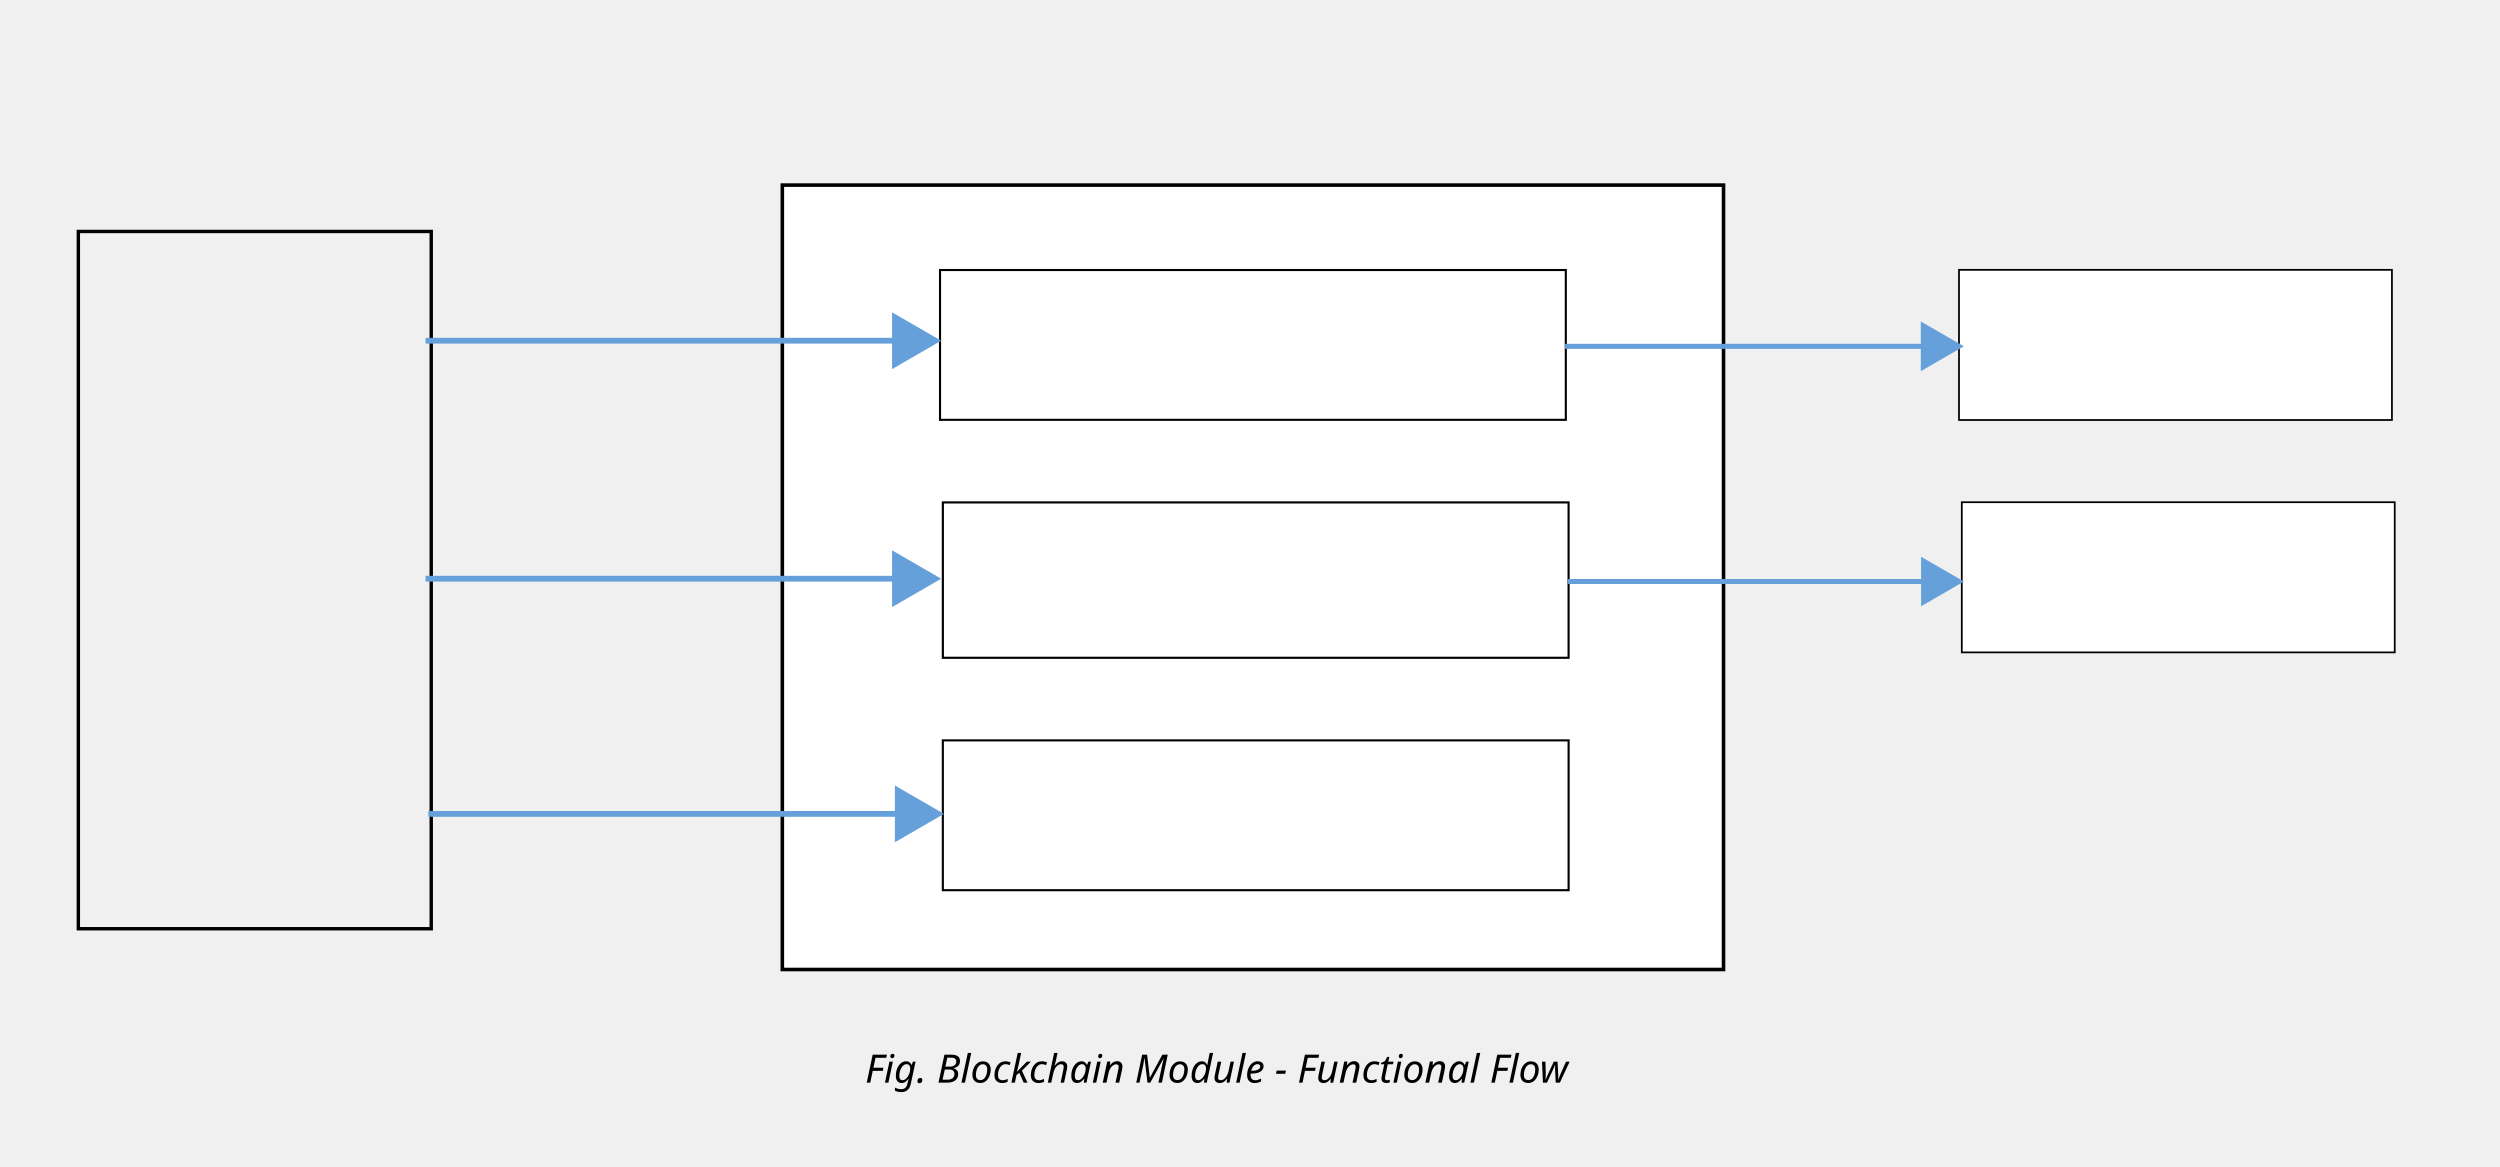
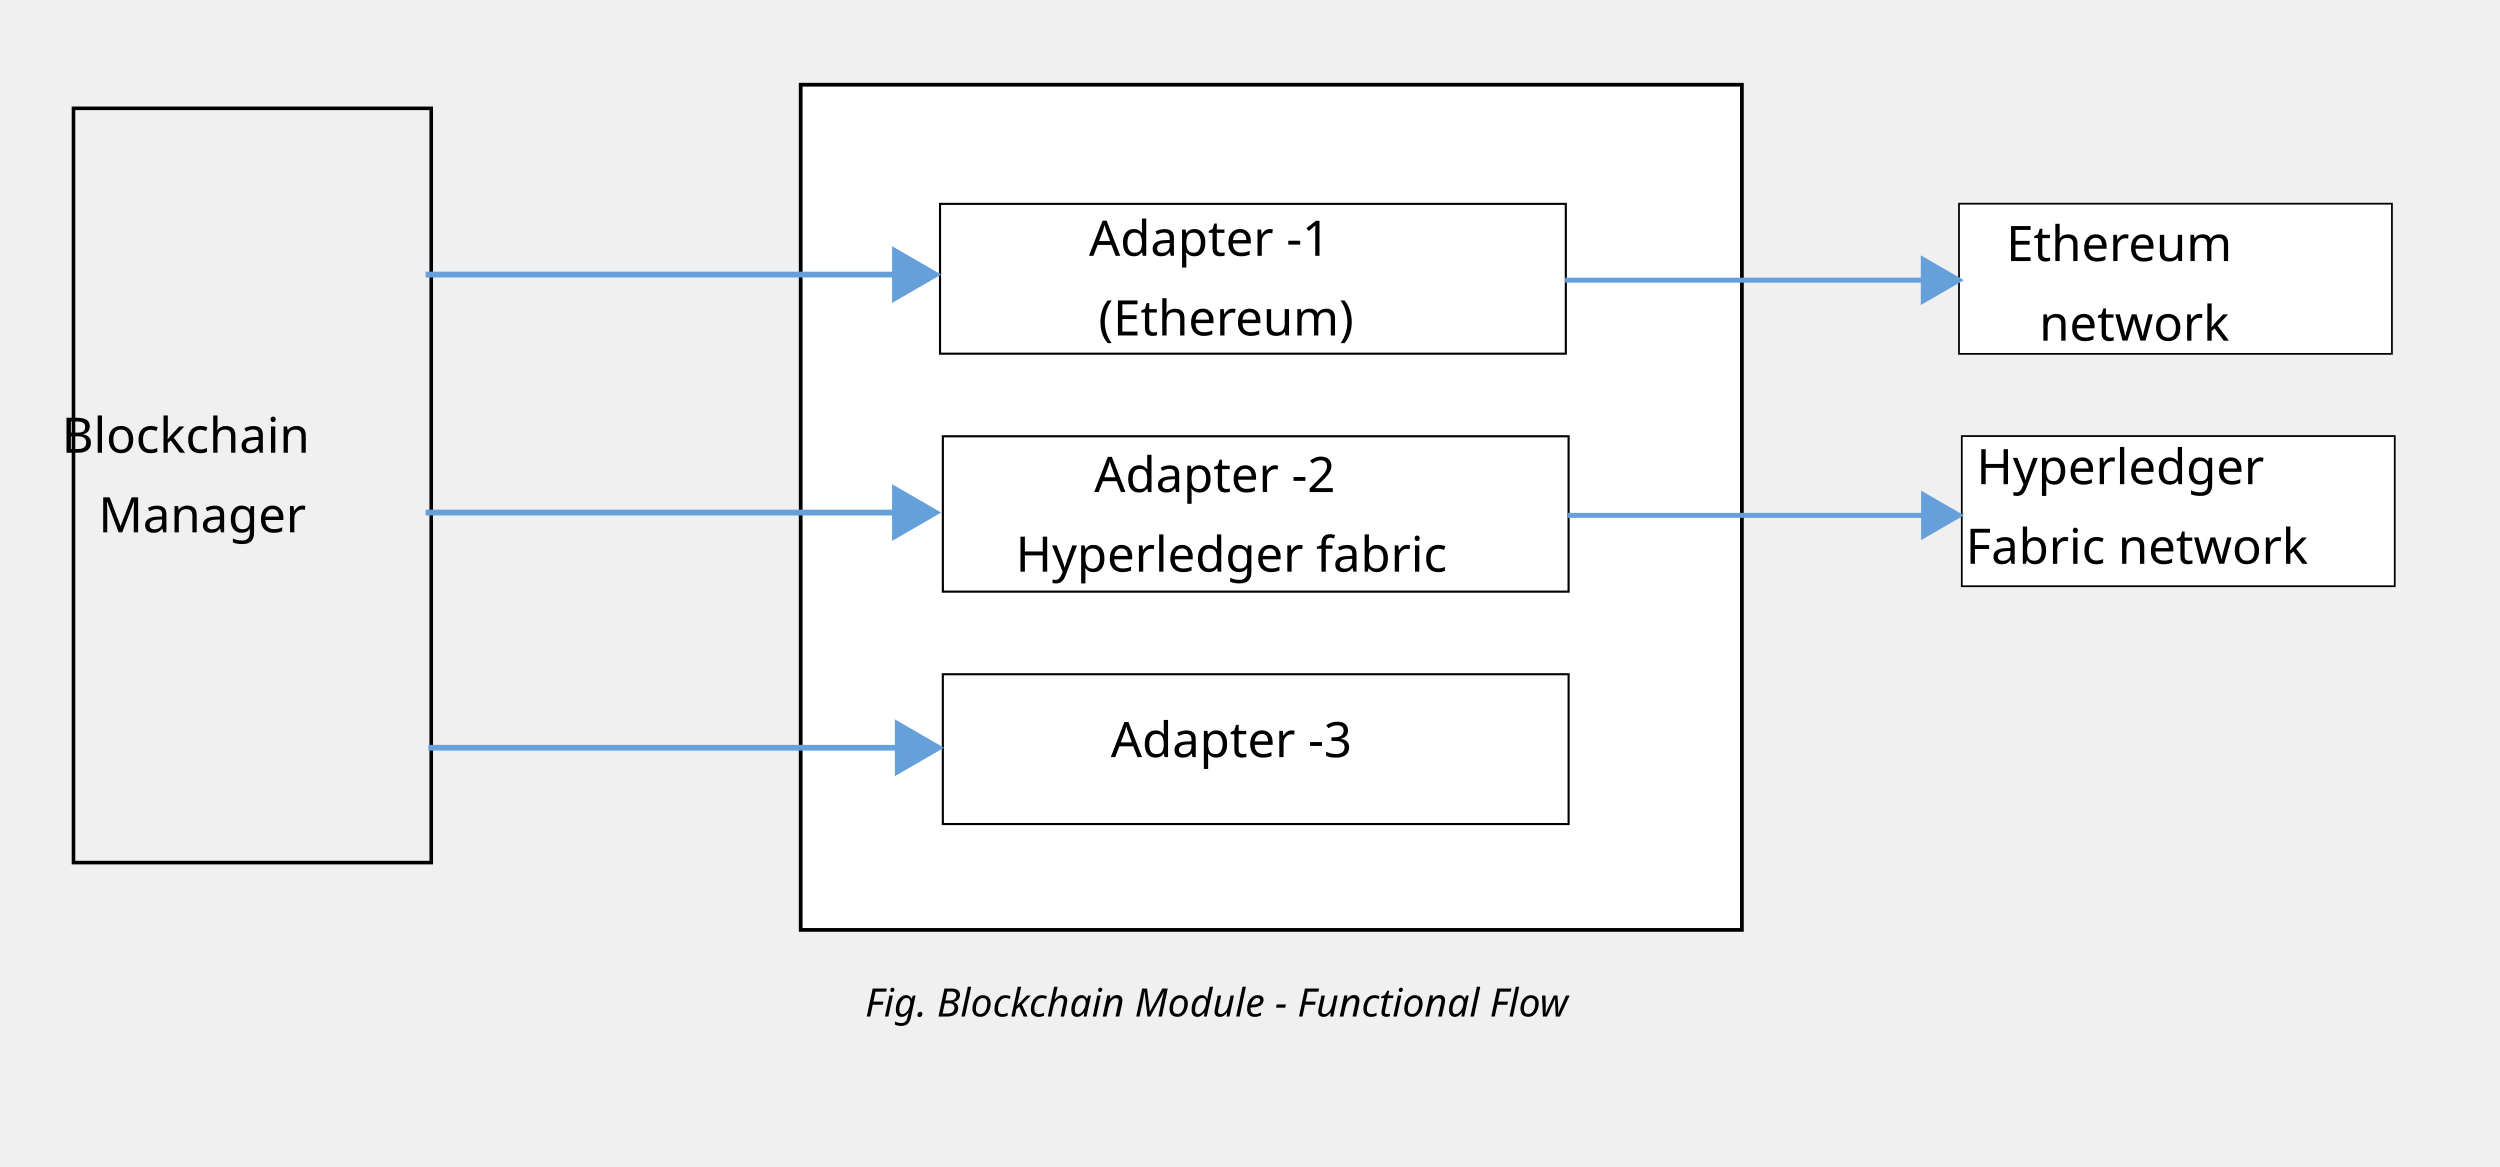
- <svg xmlns="http://www.w3.org/2000/svg" width="180mm" height="84mm" viewBox="0 0 637.795 297.638" id="svg2" version="1.1">
+ <svg xmlns="http://www.w3.org/2000/svg" width="180mm" height="84mm" viewBox="0 0 637.795 297.638" id="svg2" version="1.1" type="image/svg+xml">
  <defs id="defs4">
    <marker orient="auto" refY="0" refX="0" id="TriangleOutL" style="overflow:visible">
      <path id="path4476" d="m 5.77,0 -8.65,5 0,-10 8.65,5 z" style="fill:#65a0da;fill-opacity:1;fill-rule:evenodd;stroke:#65a0da;stroke-width:1pt;stroke-opacity:1" transform="scale(0.8,0.8)" />
    </marker>
    <marker orient="auto" refY="0" refX="0" id="TriangleOutL-9" style="overflow:visible">
      <path id="path4476-2" d="m 5.77,0 -8.65,5 0,-10 8.65,5 z" style="fill:#65a0da;fill-opacity:1;fill-rule:evenodd;stroke:#65a0da;stroke-width:1pt;stroke-opacity:1" transform="scale(0.8,0.8)" />
    </marker>
    <marker orient="auto" refY="0" refX="0" id="TriangleOutL-6" style="overflow:visible">
      <path id="path4476-4" d="m 5.77,0 -8.65,5 0,-10 8.65,5 z" style="fill:#65a0da;fill-opacity:1;fill-rule:evenodd;stroke:#65a0da;stroke-width:1pt;stroke-opacity:1" transform="scale(0.8,0.8)" />
    </marker>
    <marker orient="auto" refY="0" refX="0" id="TriangleOutL-5" style="overflow:visible">
      <path id="path4476-0" d="m 5.77,0 -8.65,5 0,-10 8.65,5 z" style="fill:#65a0da;fill-opacity:1;fill-rule:evenodd;stroke:#65a0da;stroke-width:1pt;stroke-opacity:1" transform="scale(0.8,0.8)" />
    </marker>
    <marker orient="auto" refY="0" refX="0" id="TriangleOutL-8" style="overflow:visible">
      <path id="path4476-7" d="m 5.77,0 -8.65,5 0,-10 8.65,5 z" style="fill:#65a0da;fill-opacity:1;fill-rule:evenodd;stroke:#65a0da;stroke-width:1pt;stroke-opacity:1" transform="scale(0.8,0.8)" />
    </marker>
    <marker orient="auto" refY="0" refX="0" id="TriangleOutL-7" style="overflow:visible">
      <path id="path4476-27" d="m 5.77,0 -8.65,5 0,-10 8.65,5 z" style="fill:#65a0da;fill-opacity:1;fill-rule:evenodd;stroke:#65a0da;stroke-width:1pt;stroke-opacity:1" transform="scale(0.8,0.8)" />
    </marker>
    <marker orient="auto" refY="0" refX="0" id="TriangleOutL-2" style="overflow:visible">
      <path id="path4476-6" d="m 5.77,0 -8.65,5 0,-10 8.65,5 z" style="fill:#65a0da;fill-opacity:1;fill-rule:evenodd;stroke:#65a0da;stroke-width:1pt;stroke-opacity:1" transform="scale(0.8,0.8)" />
    </marker>
  </defs>
  <g id="layer1" transform="translate(0,-754.725)">
    <flowRoot xml:space="preserve" id="flowRoot4167" style="font-style:normal;font-variant:normal;font-weight:normal;font-stretch:normal;font-size:30px;line-height:125%;font-family:'DejaVu Sans';-inkscape-font-specification:'DejaVu Sans';letter-spacing:0px;word-spacing:0px;fill:#000000;fill-opacity:1;stroke:none;stroke-width:1px;stroke-linecap:butt;stroke-linejoin:miter;stroke-opacity:1">
      <flowRegion id="flowRegion4169">
        <rect id="rect4171" width="190" height="140" x="180" y="862.362" style="font-style:normal;font-variant:normal;font-weight:normal;font-stretch:normal;font-family:'DejaVu Sans';-inkscape-font-specification:'DejaVu Sans'" />
      </flowRegion>
      <flowPara id="flowPara4173" />
    </flowRoot>
    <flowRoot xml:space="preserve" id="flowRoot5218" style="font-style:normal;font-weight:normal;font-size:12.5px;line-height:125%;font-family:sans-serif;letter-spacing:0px;word-spacing:0px;fill:#000000;fill-opacity:1;stroke:none;stroke-width:1px;stroke-linecap:butt;stroke-linejoin:miter;stroke-opacity:1">
      <flowRegion id="flowRegion5220">
        <rect id="rect5222" width="50" height="20" x="250" y="602.362" />
      </flowRegion>
      <flowPara id="flowPara5224" />
    </flowRoot>
-     <text xml:space="preserve" style="font-style:italic;font-variant:normal;font-weight:normal;font-stretch:normal;font-size:10px;line-height:125%;font-family:sans-serif;-inkscape-font-specification:'sans-serif Italic';letter-spacing:0px;word-spacing:0px;fill:#000000;fill-opacity:1;stroke:none;stroke-width:1px;stroke-linecap:butt;stroke-linejoin:miter;stroke-opacity:1" x="220.714" y="1030.934" id="text8452">
-       <tspan id="tspan8454" x="220.714" y="1030.934">Fig. Blockchain Module - Functional Flow</tspan>
+     <text xml:space="preserve" style="font-style:italic;font-variant:normal;font-weight:normal;font-stretch:normal;font-size:10px;line-height:125%;font-family:sans-serif;-inkscape-font-specification:'sans-serif Italic';letter-spacing:0px;word-spacing:0px;fill:#000000;fill-opacity:1;stroke:none;stroke-width:1px;stroke-linecap:butt;stroke-linejoin:miter;stroke-opacity:1" x="220.714" y="1014.059" id="text8452">
+       <tspan id="tspan8454" x="220.714" y="1014.059">Fig. Blockchain Module - Functional Flow</tspan>
    </text>
    <flowRoot xml:space="preserve" id="flowRoot5629" style="font-style:normal;font-weight:normal;font-size:12.5px;line-height:125%;font-family:sans-serif;letter-spacing:0px;word-spacing:0px;fill:#000000;fill-opacity:1;stroke:none;stroke-width:1px;stroke-linecap:butt;stroke-linejoin:miter;stroke-opacity:1">
      <flowRegion id="flowRegion5631">
        <rect id="rect5633" width="700" height="400" x="-40" y="-21.496" />
      </flowRegion>
      <flowPara id="flowPara5635" />
    </flowRoot>
    <flowRoot xml:space="preserve" id="flowRoot4405" style="font-style:normal;font-weight:normal;font-size:11.25px;line-height:125%;font-family:sans-serif;text-align:start;letter-spacing:0px;word-spacing:0px;text-anchor:start;fill:#000000;fill-opacity:1;stroke:none;stroke-width:1px;stroke-linecap:butt;stroke-linejoin:miter;stroke-opacity:1" transform="translate(0,683.8587)">
      <flowRegion id="flowRegion4407">
        <rect id="rect4409" width="50" height="30" x="30" y="228.504" style="font-size:11.25px" />
      </flowRegion>
      <flowPara id="flowPara4411" />
    </flowRoot>
    <flowRoot xml:space="preserve" id="flowRoot4413" style="font-style:normal;font-weight:normal;font-size:12.5px;line-height:125%;font-family:sans-serif;text-align:start;letter-spacing:0px;word-spacing:0px;text-anchor:start;fill:#000000;fill-opacity:1;stroke:none;stroke-width:1px;stroke-linecap:butt;stroke-linejoin:miter;stroke-opacity:1" transform="translate(0,683.8587)">
      <flowRegion id="flowRegion4415">
        <rect id="rect4417" width="50" height="20" x="30" y="228.504" />
      </flowRegion>
      <flowPara id="flowPara4419">Blockchai</flowPara>
    </flowRoot>
    <flowRoot xml:space="preserve" id="flowRoot4429" style="font-style:normal;font-weight:normal;font-size:11.25px;line-height:125%;font-family:sans-serif;text-align:start;letter-spacing:0px;word-spacing:0px;text-anchor:start;fill:#000000;fill-opacity:1;stroke:none;stroke-width:1px;stroke-linecap:butt;stroke-linejoin:miter;stroke-opacity:1" transform="translate(0,683.8587)">
      <flowRegion id="flowRegion4431">
        <rect id="rect4433" width="140" height="30" x="50" y="68.504" style="font-size:11.25px" />
      </flowRegion>
      <flowPara id="flowPara4435" />
    </flowRoot>
    <flowRoot xml:space="preserve" id="flowRoot4445" style="font-style:normal;font-weight:normal;font-size:12.5px;line-height:125%;font-family:sans-serif;text-align:start;letter-spacing:0px;word-spacing:0px;text-anchor:start;fill:#000000;fill-opacity:1;stroke:none;stroke-width:1px;stroke-linecap:butt;stroke-linejoin:miter;stroke-opacity:1" transform="translate(0,683.8587)">
      <flowRegion id="flowRegion4447">
        <rect id="rect4449" width="90" height="30" x="70" y="118.504" />
      </flowRegion>
      <flowPara id="flowPara4451" />
    </flowRoot>
-     <rect style="opacity:1;fill:none;fill-opacity:1;stroke:#000000;stroke-width:0.871;stroke-linecap:butt;stroke-linejoin:miter;stroke-miterlimit:4;stroke-dasharray:none;stroke-opacity:1" id="rect4206" width="90.029" height="177.886" x="19.985" y="813.777" />
-     <rect style="opacity:1;fill:#ffffff;fill-opacity:1;stroke:#000000;stroke-width:0.917;stroke-linecap:butt;stroke-linejoin:miter;stroke-miterlimit:4;stroke-dasharray:none;stroke-opacity:1" id="rect4206-1" width="240.116" height="200.116" x="199.585" y="801.947" />
-     <rect style="opacity:1;fill:#ffffff;fill-opacity:1;stroke:#000000;stroke-width:0.448;stroke-linecap:butt;stroke-linejoin:miter;stroke-miterlimit:4;stroke-dasharray:none;stroke-opacity:1" id="rect4206-4" width="110.452" height="38.309" x="499.774" y="823.565" />
-     <rect style="opacity:1;fill:#ffffff;fill-opacity:1;stroke:#000000;stroke-width:0.448;stroke-linecap:butt;stroke-linejoin:miter;stroke-miterlimit:4;stroke-dasharray:none;stroke-opacity:1" id="rect4206-4-9" width="110.452" height="38.309" x="500.488" y="882.851" />
-     <rect style="opacity:1;fill:#ffffff;fill-opacity:1;stroke:#000000;stroke-width:0.538;stroke-linecap:butt;stroke-linejoin:miter;stroke-miterlimit:4;stroke-dasharray:none;stroke-opacity:1" id="rect4206-4-2" width="159.648" height="38.22" x="239.819" y="823.61" />
-     <rect style="opacity:1;fill:#ffffff;fill-opacity:1;stroke:#000000;stroke-width:0.547;stroke-linecap:butt;stroke-linejoin:miter;stroke-miterlimit:4;stroke-dasharray:none;stroke-opacity:1" id="rect4206-4-2-0" width="159.638" height="39.638" x="240.538" y="882.901" />
-     <rect style="opacity:1;fill:#ffffff;fill-opacity:1;stroke:#000000;stroke-width:0.538;stroke-linecap:butt;stroke-linejoin:miter;stroke-miterlimit:4;stroke-dasharray:none;stroke-opacity:1" id="rect4206-4-2-6" width="159.648" height="38.22" x="240.533" y="943.61" />
-     <path style="fill:#65a0da;fill-opacity:1;fill-rule:evenodd;stroke:#65a0da;stroke-width:1.471;stroke-linecap:butt;stroke-linejoin:miter;stroke-miterlimit:4;stroke-dasharray:none;stroke-dashoffset:0;stroke-opacity:1;marker-end:url(#TriangleOutL)" d="m 108.571,841.648 c 123.183,0 123.183,0 123.183,0" id="path4297" />
-     <path style="fill:#65a0da;fill-opacity:1;fill-rule:evenodd;stroke:#65a0da;stroke-width:1.471;stroke-linecap:butt;stroke-linejoin:miter;stroke-miterlimit:4;stroke-dasharray:none;stroke-dashoffset:0;stroke-opacity:1;marker-end:url(#TriangleOutL-5)" d="m 108.571,902.363 c 123.183,0 123.183,0 123.183,0" id="path4297-4" />
-     <path style="fill:#65a0da;fill-opacity:1;fill-rule:evenodd;stroke:#65a0da;stroke-width:1.471;stroke-linecap:butt;stroke-linejoin:miter;stroke-miterlimit:4;stroke-dasharray:none;stroke-dashoffset:0;stroke-opacity:1;marker-end:url(#TriangleOutL-8)" d="m 109.286,962.363 c 123.183,0 123.183,0 123.183,0" id="path4297-1" />
-     <path style="fill:#65a0da;fill-opacity:1;fill-rule:evenodd;stroke:#65a0da;stroke-width:1.288;stroke-linecap:butt;stroke-linejoin:miter;stroke-miterlimit:4;stroke-dasharray:none;stroke-dashoffset:0;stroke-opacity:1;marker-end:url(#TriangleOutL-7)" d="m 399.286,843.077 c 94.399,0 94.399,0 94.399,0" id="path4297-2" />
-     <path style="fill:#65a0da;fill-opacity:1;fill-rule:evenodd;stroke:#65a0da;stroke-width:1.283;stroke-linecap:butt;stroke-linejoin:miter;stroke-miterlimit:4;stroke-dasharray:none;stroke-dashoffset:0;stroke-opacity:1;marker-end:url(#TriangleOutL-2)" d="m 400,903.077 c 93.746,0 93.746,0 93.746,0" id="path4297-10" />
-     <flowRoot xml:space="preserve" id="flowRoot6775" style="font-style:normal;font-weight:normal;font-size:12.5px;line-height:125%;font-family:sans-serif;text-align:center;letter-spacing:0px;word-spacing:0px;text-anchor:middle;fill:#000000;fill-opacity:1;stroke:none;stroke-width:1px;stroke-linecap:butt;stroke-linejoin:miter;stroke-opacity:1;" transform="translate(0,754.7249)">
-       <flowRegion id="flowRegion6777">
-         <rect id="rect6779" width="70" height="30" x="30" y="127.638" style="text-align:center;text-anchor:middle" />
-       </flowRegion>
-       <flowPara id="flowPara6781">Blockchain </flowPara>
-       <flowPara id="flowPara6783">Manager</flowPara>
-     </flowRoot>
-     <flowRoot xml:space="preserve" id="flowRoot6785" style="font-style:normal;font-weight:normal;font-size:12.5px;line-height:125%;font-family:sans-serif;text-align:start;letter-spacing:0px;word-spacing:0px;text-anchor:start;fill:#000000;fill-opacity:1;stroke:none;stroke-width:1px;stroke-linecap:butt;stroke-linejoin:miter;stroke-opacity:1" transform="translate(8.571426,796.8677)">
+     <rect style="opacity:1;fill:none;fill-opacity:1;stroke:#000000;stroke-width:0.912;stroke-linecap:butt;stroke-linejoin:miter;stroke-miterlimit:4;stroke-dasharray:none;stroke-opacity:1" id="rect4206" width="91.265" height="192.425" x="18.75" y="782.363" />
+     <rect style="opacity:1;fill:#ffffff;fill-opacity:1;stroke:#000000;stroke-width:0.952;stroke-linecap:butt;stroke-linejoin:miter;stroke-miterlimit:4;stroke-dasharray:none;stroke-opacity:1" id="rect4206-1" width="240.116" height="215.625" x="204.272" y="776.336" />
+     <rect style="opacity:1;fill:#ffffff;fill-opacity:1;stroke:#000000;stroke-width:0.448;stroke-linecap:butt;stroke-linejoin:miter;stroke-miterlimit:4;stroke-dasharray:none;stroke-opacity:1" id="rect4206-4" width="110.452" height="38.309" x="499.774" y="806.69" />
+     <rect style="opacity:1;fill:#ffffff;fill-opacity:1;stroke:#000000;stroke-width:0.448;stroke-linecap:butt;stroke-linejoin:miter;stroke-miterlimit:4;stroke-dasharray:none;stroke-opacity:1" id="rect4206-4-9" width="110.452" height="38.309" x="500.488" y="865.976" />
+     <rect style="opacity:1;fill:#ffffff;fill-opacity:1;stroke:#000000;stroke-width:0.538;stroke-linecap:butt;stroke-linejoin:miter;stroke-miterlimit:4;stroke-dasharray:none;stroke-opacity:1" id="rect4206-4-2" width="159.648" height="38.22" x="239.819" y="806.735" />
+     <rect style="opacity:1;fill:#ffffff;fill-opacity:1;stroke:#000000;stroke-width:0.547;stroke-linecap:butt;stroke-linejoin:miter;stroke-miterlimit:4;stroke-dasharray:none;stroke-opacity:1" id="rect4206-4-2-0" width="159.638" height="39.638" x="240.538" y="866.026" />
+     <rect style="opacity:1;fill:#ffffff;fill-opacity:1;stroke:#000000;stroke-width:0.538;stroke-linecap:butt;stroke-linejoin:miter;stroke-miterlimit:4;stroke-dasharray:none;stroke-opacity:1" id="rect4206-4-2-6" width="159.648" height="38.22" x="240.533" y="926.735" />
+     <path style="fill:#65a0da;fill-opacity:1;fill-rule:evenodd;stroke:#65a0da;stroke-width:1.471;stroke-linecap:butt;stroke-linejoin:miter;stroke-miterlimit:4;stroke-dasharray:none;stroke-dashoffset:0;stroke-opacity:1;marker-end:url(#TriangleOutL)" d="m 108.571,824.773 c 123.183,0 123.183,0 123.183,0" id="path4297" />
+     <path style="fill:#65a0da;fill-opacity:1;fill-rule:evenodd;stroke:#65a0da;stroke-width:1.471;stroke-linecap:butt;stroke-linejoin:miter;stroke-miterlimit:4;stroke-dasharray:none;stroke-dashoffset:0;stroke-opacity:1;marker-end:url(#TriangleOutL-5)" d="m 108.571,885.488 c 123.183,0 123.183,0 123.183,0" id="path4297-4" />
+     <path style="fill:#65a0da;fill-opacity:1;fill-rule:evenodd;stroke:#65a0da;stroke-width:1.471;stroke-linecap:butt;stroke-linejoin:miter;stroke-miterlimit:4;stroke-dasharray:none;stroke-dashoffset:0;stroke-opacity:1;marker-end:url(#TriangleOutL-8)" d="m 109.286,945.488 c 123.183,0 123.183,0 123.183,0" id="path4297-1" />
+     <path style="fill:#65a0da;fill-opacity:1;fill-rule:evenodd;stroke:#65a0da;stroke-width:1.288;stroke-linecap:butt;stroke-linejoin:miter;stroke-miterlimit:4;stroke-dasharray:none;stroke-dashoffset:0;stroke-opacity:1;marker-end:url(#TriangleOutL-7)" d="m 399.286,826.202 c 94.399,0 94.399,0 94.399,0" id="path4297-2" />
+     <path style="fill:#65a0da;fill-opacity:1;fill-rule:evenodd;stroke:#65a0da;stroke-width:1.283;stroke-linecap:butt;stroke-linejoin:miter;stroke-miterlimit:4;stroke-dasharray:none;stroke-dashoffset:0;stroke-opacity:1;marker-end:url(#TriangleOutL-2)" d="m 400,886.202 c 93.746,0 93.746,0 93.746,0" id="path4297-10" />
+     <flowRoot xml:space="preserve" id="flowRoot6785" style="font-style:normal;font-weight:normal;font-size:12.5px;line-height:125%;font-family:sans-serif;text-align:start;letter-spacing:0px;word-spacing:0px;text-anchor:start;fill:#000000;fill-opacity:1;stroke:none;stroke-width:1px;stroke-linecap:butt;stroke-linejoin:miter;stroke-opacity:1" transform="translate(8.571426,779.9927)">
      <flowRegion id="flowRegion6787">
        <rect id="rect6789" width="190" height="30" x="250" y="7.638" />
      </flowRegion>
      <flowPara id="flowPara6791">Blockchain Adapter</flowPara>
    </flowRoot>
-     <flowRoot xml:space="preserve" id="flowRoot6793" style="fill:black;stroke:none;stroke-opacity:1;stroke-width:1px;stroke-linejoin:miter;stroke-linecap:butt;fill-opacity:1;font-family:sans-serif;font-style:normal;font-weight:normal;font-size:12.5px;line-height:125%;letter-spacing:0px;word-spacing:0px;text-anchor:start;text-align:start">
+     <flowRoot xml:space="preserve" id="flowRoot6793" style="font-style:normal;font-weight:normal;font-size:12.5px;line-height:125%;font-family:sans-serif;text-align:start;letter-spacing:0px;word-spacing:0px;text-anchor:start;fill:#000000;fill-opacity:1;stroke:none;stroke-width:1px;stroke-linecap:butt;stroke-linejoin:miter;stroke-opacity:1">
      <flowRegion id="flowRegion6795">
        <rect id="rect6797" width="140" height="20" x="480" y="27.638" />
      </flowRegion>
      <flowPara id="flowPara6799" />
    </flowRoot>
-     <flowRoot xml:space="preserve" id="flowRoot6801" style="font-style:normal;font-weight:normal;font-size:11.25px;line-height:125%;font-family:sans-serif;text-align:center;letter-spacing:0px;word-spacing:0px;text-anchor:middle;fill:#000000;fill-opacity:1;stroke:none;stroke-width:1px;stroke-linecap:butt;stroke-linejoin:miter;stroke-opacity:1" transform="translate(24.99999,798.2963)">
-       <flowRegion id="flowRegion6803">
-         <rect id="rect6805" width="120" height="20" x="470" y="37.638" style="font-size:11.25px;text-align:center;text-anchor:middle" />
-       </flowRegion>
-       <flowPara id="flowPara6807">Ethereum network</flowPara>
-     </flowRoot>
-     <flowRoot xml:space="preserve" id="flowRoot6809" style="font-style:normal;font-weight:normal;font-size:11.25px;line-height:125%;font-family:sans-serif;text-align:center;letter-spacing:0px;word-spacing:0px;text-anchor:middle;fill:#000000;fill-opacity:1;stroke:none;stroke-width:1px;stroke-linecap:butt;stroke-linejoin:miter;stroke-opacity:1" transform="translate(20.71428,691.1535)">
-       <flowRegion id="flowRegion6811">
-         <rect id="rect6813" width="90" height="30" x="490" y="197.638" style="font-size:11.25px;text-align:center;text-anchor:middle" />
-       </flowRegion>
-       <flowPara id="flowPara6815">Hyperledger</flowPara>
-       <flowPara id="flowPara6817">Fabric network</flowPara>
-     </flowRoot>
-     <flowRoot xml:space="preserve" id="flowRoot6819" style="font-style:normal;font-weight:normal;font-size:11.25px;line-height:125%;font-family:sans-serif;text-align:center;letter-spacing:0px;word-spacing:0px;text-anchor:middle;fill:#000000;fill-opacity:1;stroke:none;stroke-width:1px;stroke-linecap:butt;stroke-linejoin:miter;stroke-opacity:1" transform="translate(-224.2857,591.1535)">
-       <flowRegion id="flowRegion6821">
-         <rect id="rect6823" width="110" height="30" x="490" y="237.638" style="font-size:11.25px;text-align:center;text-anchor:middle" />
-       </flowRegion>
-       <flowPara id="flowPara6825">Adapter -1 </flowPara>
-       <flowPara id="flowPara6827">(Ethereum)</flowPara>
-     </flowRoot>
-     <flowRoot xml:space="preserve" id="flowRoot6829" style="font-style:normal;font-weight:normal;font-size:11.25px;line-height:125%;font-family:sans-serif;text-align:center;letter-spacing:0px;word-spacing:0px;text-anchor:middle;fill:#000000;fill-opacity:1;stroke:none;stroke-width:1px;stroke-linecap:butt;stroke-linejoin:miter;stroke-opacity:1" transform="translate(165,870.4391)">
-       <flowRegion id="flowRegion6831">
-         <rect id="rect6833" width="130" height="30" x="90" y="17.638" style="font-size:11.25px;text-align:center;text-anchor:middle" />
-       </flowRegion>
-       <flowPara id="flowPara6835">Adapter-2 (Hyperledger Fabric)</flowPara>
-     </flowRoot>
-     <flowRoot xml:space="preserve" id="flowRoot6837" style="font-style:normal;font-weight:normal;font-size:11.25px;line-height:125%;font-family:sans-serif;text-align:center;letter-spacing:0px;word-spacing:0px;text-anchor:middle;fill:#000000;fill-opacity:1;stroke:none;stroke-width:1px;stroke-linecap:butt;stroke-linejoin:miter;stroke-opacity:1;" transform="translate(231.4285,706.8677)">
-       <flowRegion id="flowRegion6839">
-         <rect id="rect6841" width="100" height="20" x="40" y="247.638" style="text-align:center;text-anchor:middle;font-size:11.25px;" />
-       </flowRegion>
-       <flowPara id="flowPara6843">Adapter-3</flowPara>
-     </flowRoot>
+     <text xml:space="preserve" style="font-style:normal;font-weight:normal;font-size:16.25px;line-height:1.25;font-family:sans-serif;letter-spacing:0px;word-spacing:0px;fill:#000000;fill-opacity:1;stroke:none;stroke-width:0.937" x="62.164" y="870.22" id="text101">
+       <tspan id="tspan99" x="62.164" y="870.22" style="font-size:12.5px;text-align:center;text-anchor:middle;stroke-width:0.937">Blockchain</tspan>
+       <tspan x="62.164" y="890.532" style="font-size:12.5px;text-align:center;text-anchor:middle;stroke-width:0.937" id="tspan107">Manager</tspan>
+     </text>
+     <text xml:space="preserve" style="font-style:normal;font-weight:normal;font-size:16.25px;line-height:1.25;font-family:sans-serif;letter-spacing:0px;word-spacing:0px;fill:#000000;fill-opacity:1;stroke:none;stroke-width:0.937" x="323.361" y="819.985" id="text101-2">
+       <tspan x="323.361" y="819.985" style="font-size:12.5px;text-align:center;text-anchor:middle;stroke-width:0.937" id="tspan107-4">Adapter -1</tspan>
+       <tspan x="323.361" y="840.298" style="font-size:12.5px;text-align:center;text-anchor:middle;stroke-width:0.937" id="tspan193">(Ethereum)</tspan>
+     </text>
+     <text xml:space="preserve" style="font-style:normal;font-weight:normal;font-size:16.25px;line-height:1.25;font-family:sans-serif;letter-spacing:0px;word-spacing:0px;fill:#000000;fill-opacity:1;stroke:none;stroke-width:0.937" x="324.7" y="880.253" id="text101-1">
+       <tspan x="324.7" y="880.253" style="font-size:12.5px;text-align:center;text-anchor:middle;stroke-width:0.937" id="tspan107-8">Adapter -2</tspan>
+       <tspan x="324.7" y="900.566" style="font-size:12.5px;text-align:center;text-anchor:middle;stroke-width:0.937" id="tspan207">Hyperledger fabric</tspan>
+     </text>
+     <text xml:space="preserve" style="font-style:normal;font-weight:normal;font-size:16.25px;line-height:1.25;font-family:sans-serif;letter-spacing:0px;word-spacing:0px;fill:#000000;fill-opacity:1;stroke:none;stroke-width:0.937" x="324.7" y="947.887" id="text101-8">
+       <tspan x="324.7" y="947.887" style="font-size:12.5px;text-align:center;text-anchor:middle;stroke-width:0.937" id="tspan107-2">Adapter -3</tspan>
+     </text>
+     <text xml:space="preserve" style="font-style:normal;font-weight:normal;font-size:16.25px;line-height:1.25;font-family:sans-serif;letter-spacing:0px;word-spacing:0px;fill:#000000;fill-opacity:1;stroke:none;stroke-width:0.937" x="555.057" y="821.325" id="text101-88">
+       <tspan x="557.047" y="821.325" style="font-size:12.5px;text-align:center;text-anchor:middle;stroke-width:0.937" id="tspan107-6">Ethereum </tspan>
+       <tspan x="555.057" y="841.637" style="font-size:12.5px;text-align:center;text-anchor:middle;stroke-width:0.937" id="tspan3758">network</tspan>
+     </text>
+     <text xml:space="preserve" style="font-style:normal;font-weight:normal;font-size:16.25px;line-height:1.25;font-family:sans-serif;letter-spacing:0px;word-spacing:0px;fill:#000000;fill-opacity:1;stroke:none;stroke-width:0.937" x="555.727" y="878.244" id="text101-83">
+       <tspan x="555.727" y="878.244" style="font-size:12.5px;text-align:center;text-anchor:middle;stroke-width:0.937" id="tspan107-3">Hyperledger</tspan>
+       <tspan x="555.727" y="898.557" style="font-size:12.5px;text-align:center;text-anchor:middle;stroke-width:0.937" id="tspan247">Fabric network</tspan>
+     </text>
  </g>
</svg>
